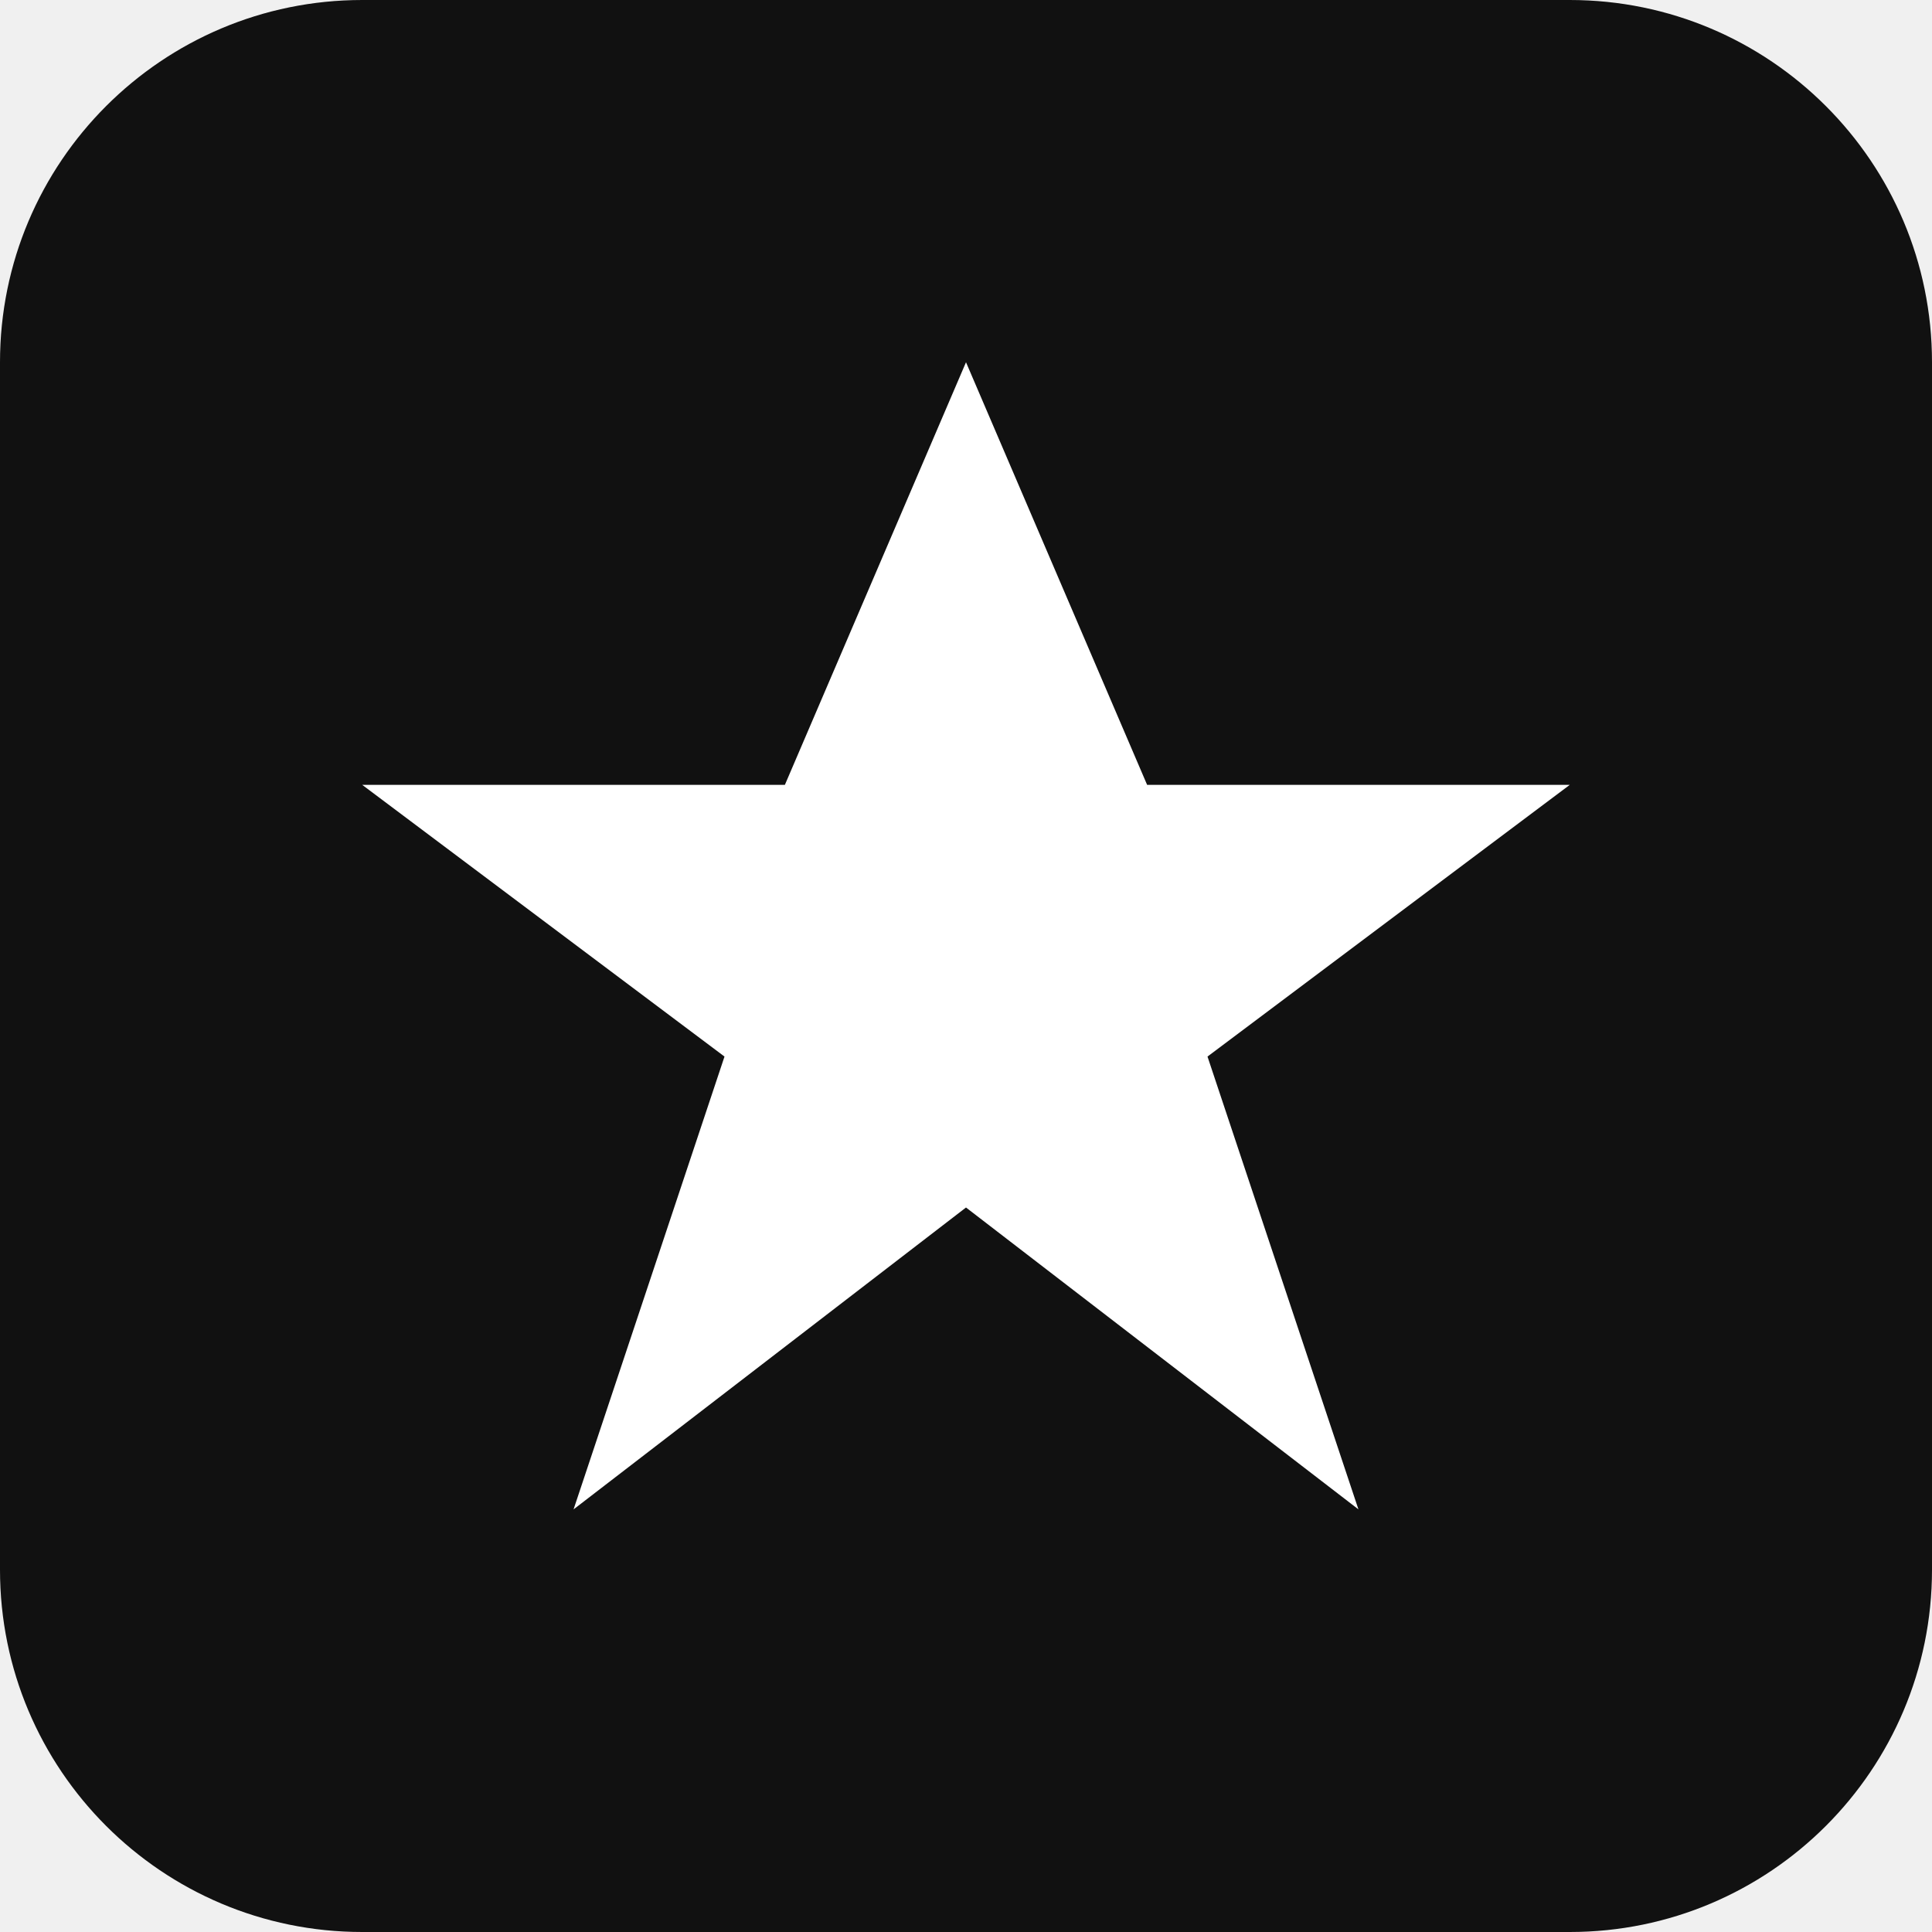
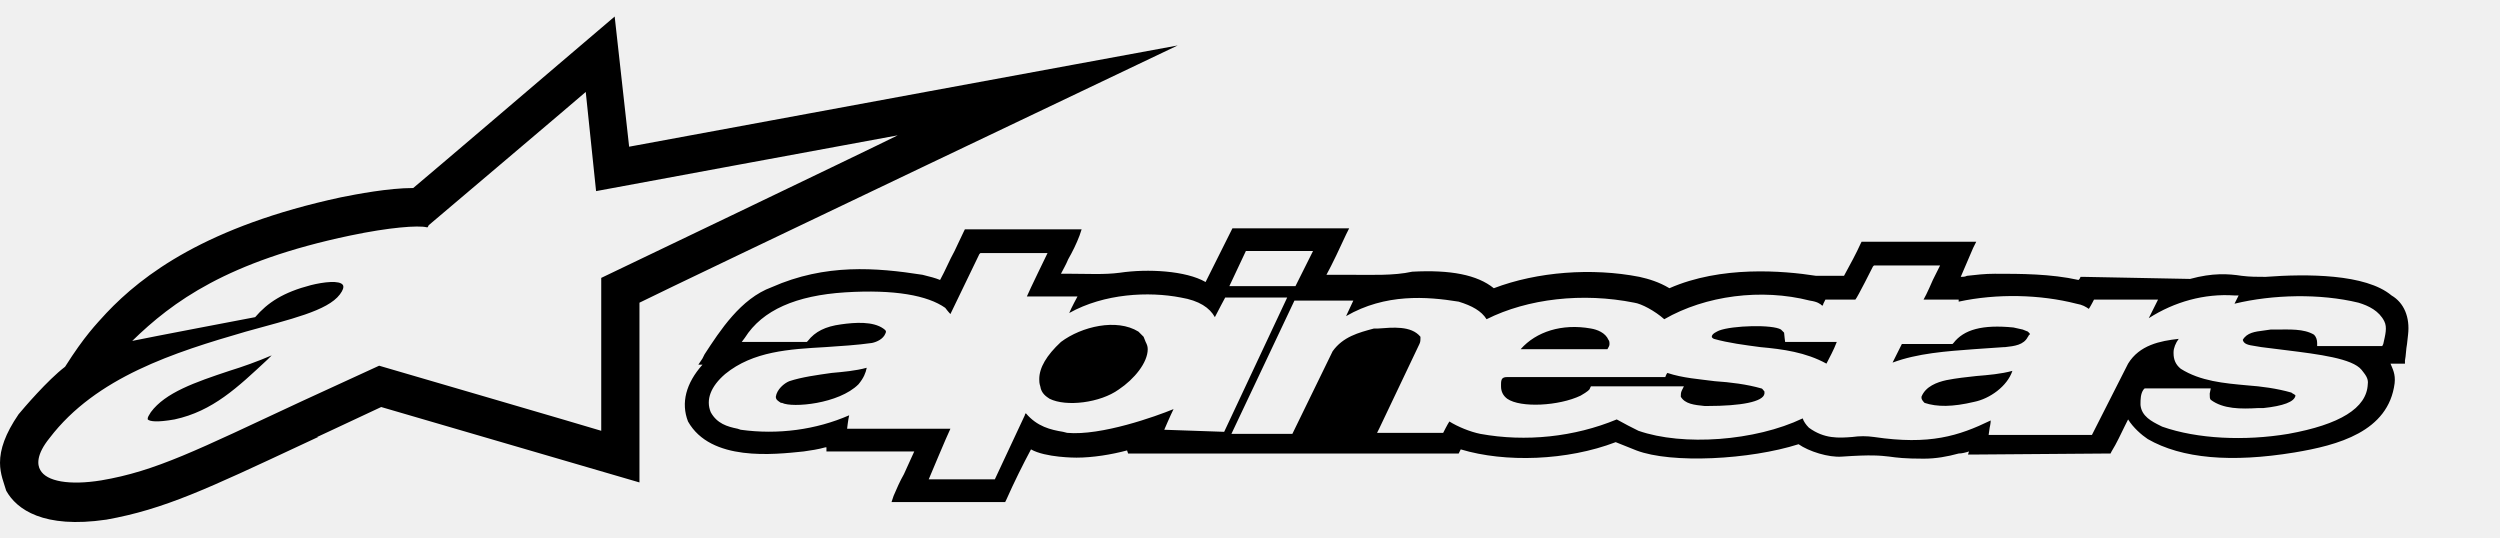
- <svg xmlns="http://www.w3.org/2000/svg" viewBox="0 0 64 64" fill="none">
-   <rect width="64" height="64" rx="12" fill="#111111" />
-   <path d="M32 12 L38 26 H52 L40 35 L45 50 L32 40 L19 50 L24 35 L12 26 H26 Z" fill="#FFFFFF" />
+ <svg xmlns="http://www.w3.org/2000/svg" version="1.1" id="Layer_1" x="0px" y="0px" viewBox="0 0 242 52" style="enable-background:new 0 0 242 52;" xml:space="preserve">
+   <path d="M22.2,35.9c1.3-0.4,2.7-0.9,4.1-1.5c-0.2,0.2-0.4,0.4-0.4,0.4c-2.9,2.7-5.3,5-9,5.8c-1.7,0.3-2.4,0.2-2.6,0c0,0,0-0.1,0-0.1  c0-0.1,0.1-0.3,0.3-0.6C16,38,18.9,37,22.2,35.9z M61.9,29.3c0,3.3,0,12.4,0,12.4l0,5c0,0-22.6-6.6-25-7.3c-5.1,2.4-6,2.8-6.2,2.9  c0.1,0,0.1,0,0.1,0l-1.5,0.7c-9.2,4.3-13.4,6.3-19,7.3c-6.1,0.9-8.7-1-9.7-2.8C0.4,46.8,0,45.9,0,44.8c0-1.3,0.5-2.8,1.8-4.7  c0.5-0.6,2.8-3.3,4.5-4.6c1.9-3,3-4.1,4-5.2c3.5-3.7,9.7-8.4,22.7-11.2c1.5-0.3,4.6-0.9,7-0.9c1.8-1.5,14.1-12,14.1-12l5.4-4.6  c0,0,1.1,9.9,1.4,12.6c5.9-1.1,53.1-9.8,53.1-9.8S65.5,27.5,61.9,29.3z M86.9,13.1c-3.3,0.6-29.2,5.4-29.2,5.4s-0.9-8.7-1-9.6  c-0.2,0.2-15.2,12.9-15.2,12.9L41.4,22l-0.1,0c-0.8-0.2-3.6,0-7.4,0.8C22,25.3,16.7,29.2,12.8,33c1.4-0.3,11.9-2.3,11.9-2.3  c1.2-1.4,2.7-2.4,5.4-3.1c1.2-0.3,2.8-0.5,3.1,0c0.1,0.2,0,0.5-0.3,0.9c-1.2,1.6-4.8,2.4-9.1,3.6c-6.9,2-14.5,4.4-19,10.3  C3.5,44,3.6,45,3.9,45.5c0.6,1.1,2.8,1.5,5.9,1c5.3-0.9,9.2-2.9,19.5-7.7c0,0,7.4-3.4,7.4-3.4s20.9,6.1,21.5,6.3  c0-0.6,0-14.8,0-14.8S83.9,14.6,86.9,13.1z M76.4,36.9c-0.5,0.2-1.2,0.8-1.3,1.5c0,0.3,0.2,0.4,0.5,0.6l0.1,0c1,0.5,5.5,0.1,7.4-1.8  c0.5-0.6,0.7-1.1,0.8-1.6c-1.1,0.3-2.3,0.4-3.4,0.5C79.1,36.3,77.6,36.5,76.4,36.9z M172.7,32.2c-0.1-0.1-0.3-0.3-0.3-0.3  c-0.8-0.5-4.7-0.4-6,0.1c-0.2,0.1-0.7,0.3-0.7,0.6c0,0.1,0.2,0.2,0.2,0.2c1.4,0.4,3,0.6,4.5,0.8c2.2,0.2,4.4,0.5,6.4,1.6  c0.3-0.6,0.7-1.3,1-2.1c-0.7,0-5,0-5,0S172.7,32.3,172.7,32.2z M188.4,36.8c-0.9,0.2-2,0.6-2.4,1.6c0,0,0,0.1,0,0.1  c0,0.2,0.2,0.4,0.3,0.5c1.2,0.4,2.7,0.4,4.8-0.1c1.5-0.3,3.2-1.5,3.7-3c-1.1,0.3-2.3,0.4-3.5,0.5C190.4,36.5,189.4,36.6,188.4,36.8z   M110.7,32.6c-0.1-0.1-0.5-0.5-0.5-0.5c-2.1-1.3-5.5-0.5-7.5,1c-1.4,1.3-2.1,2.5-2.1,3.6c0,0.2,0,0.4,0.1,0.7c0.1,0.7,0.6,1,0.9,1.2  c1.6,0.8,4.9,0.4,6.7-0.9c1.5-1,2.8-2.6,2.8-3.9c0-0.3-0.1-0.5-0.2-0.7C110.9,33.1,110.7,32.6,110.7,32.6z M233.1,32.4l-0.1,0.9  c-0.1,0.5-0.1,1.1-0.2,1.6l0,0.3l-0.3,0c-0.4,0-0.8,0-1.1,0c0.2,0.5,0.5,1,0.4,1.9c-0.6,4.7-5.5,6-9.7,6.7c-6.1,1-10.9,0.6-14.2-1.3  l0,0l0,0c-0.6-0.4-1.4-1.1-1.9-1.9c-0.1,0.2-0.2,0.4-0.3,0.6c-0.4,0.8-0.8,1.7-1.3,2.5l-0.1,0.2h-0.2L191,44c0,0-0.5,0-0.5,0  l0.1-0.3c-0.3,0.1-0.7,0.2-1,0.2c-1.1,0.3-2.2,0.5-3.4,0.5c-1.8,0-2.6-0.1-3.3-0.2c-0.9-0.1-1.7-0.2-4.6,0c-1.3,0.1-3.2-0.5-4.2-1.2  c-4.7,1.5-12.3,1.9-15.7,0.6l-2-0.8c-4.7,1.8-10.7,2-15,0.7l-0.1,0.2l-0.1,0.2H141l-23.3,0l-8.2,0h-0.3l-0.1-0.3  c-1.5,0.4-3.3,0.7-4.9,0.7c-0.1,0-3,0-4.4-0.8c-0.8,1.5-1.6,3.1-2.4,4.9l-0.1,0.2h-0.3H86.9h-0.6l0.2-0.6c0.3-0.7,0.6-1.4,1-2.1  c0.3-0.7,0.7-1.5,1-2.2l-1.9,0c-1.7,0-3.5,0-6.2,0c0,0-0.4,0-0.4,0l0-0.4v0l-0.1,0c-0.7,0.2-1.4,0.3-2.1,0.4c-2.9,0.3-9,1-11.2-2.9  l0,0l0,0c-0.7-1.8-0.2-3.7,1.4-5.5c-0.2,0-0.4,0-0.4,0l0.4-0.6l0.2-0.4c1.5-2.3,3.5-5.4,6.5-6.5c5.2-2.3,10.1-1.9,14.6-1.2  c0.8,0.2,1.2,0.3,1.7,0.5c0.5-0.9,0.9-1.9,1.4-2.8c0.3-0.6,0.6-1.3,0.9-1.9l0.1-0.2h0.3l10.4,0h0.6l-0.2,0.6  c-0.3,0.8-0.7,1.6-1.1,2.3c-0.2,0.5-0.5,1-0.7,1.4c0.3,0,0.7,0,1,0c1.6,0,3.2,0.1,4.7-0.1c2.7-0.4,6.4-0.2,8.3,0.9l2.5-5l0.1-0.2  h0.3l10.3,0l0.7,0l-0.3,0.6c-0.5,1.1-1.4,3-1.9,3.9c0.7,0,1.4,0,2.2,0c2.1,0,4.3,0.1,6.1-0.3l0,0l0,0c3.7-0.2,6.3,0.3,7.9,1.6  c4.2-1.6,9.5-2,14.1-1.1c0.9,0.2,1.9,0.5,2.9,1.1c5-2.2,11-1.7,14.2-1.2l2.7,0c0.6-1.1,1.2-2.2,1.6-3.1l0.1-0.2h0.3h7.4h2.8h0.6  L191,24c-0.2,0.5-0.4,0.9-0.6,1.4c-0.2,0.5-0.4,0.9-0.6,1.4c0.2,0,0.4,0,0.6-0.1c0.9-0.1,1.7-0.2,2.7-0.2c2.5,0,5.4,0,8.1,0.6  l0.1-0.1l0.1-0.2l0.3,0L212,27c2.2-0.6,3.7-0.5,5-0.3c0.8,0.1,1.5,0.1,2.3,0.1c4-0.3,9.7-0.3,12.2,1.8  C232.7,29.3,233.3,30.7,233.1,32.4z M119,27.7h6.4l1.7-3.4l-0.4,0l-6.1,0L119,27.7z M118.5,41.8l6.1-13l-6,0c0,0-0.7,1.3-1,1.9  c-0.5-0.9-1.5-1.6-3.3-1.9c-3.1-0.6-7.4-0.4-10.8,1.5c0.2-0.5,0.8-1.6,0.8-1.6s-4.2,0-4.9,0c0.2-0.5,2-4.2,2-4.2l-0.4,0l-0.3,0  l-5.8,0l-0.1,0.1c0,0-2.5,5.2-2.8,5.8c-0.2-0.2-0.5-0.6-0.5-0.6c-1.7-1.2-4.9-1.8-9.7-1.5c-4.7,0.3-8,1.7-9.7,4.4l-0.3,0.4l6.3,0  l0.1-0.1c0.7-0.9,1.7-1.4,3.2-1.6c1.4-0.2,3.1-0.3,4.1,0.4c0.3,0.2,0.3,0.3,0.2,0.5c-0.2,0.5-0.8,0.8-1.3,0.9  c-1.4,0.2-3,0.3-4.5,0.4c-3.5,0.2-7,0.4-9.7,2.6c-1.4,1.2-1.9,2.5-1.4,3.7c0.6,1.1,1.6,1.4,2.6,1.6l0.3,0.1c3.6,0.5,7.3,0,10.5-1.4  c-0.1,0.4-0.2,1.3-0.2,1.3l0.3,0c0,0,8.9,0,9.7,0c-0.3,0.6-2.1,4.9-2.1,4.9l0.4,0h6l2.9-6.2c0,0,0-0.1,0.1-0.2  c1.1,1.3,2.4,1.6,3.6,1.8l0.4,0.1c3.3,0.3,8.6-1.6,10.3-2.3c-0.3,0.6-0.9,2-0.9,2L118.5,41.8z M230.8,31.1c-0.5-1-1.5-1.5-2.5-1.8  c-3.7-0.9-8.3-0.8-12,0.1c0,0,0.4-0.8,0.4-0.8l-0.4,0c-2.9-0.2-5.8,0.6-8.3,2.2c0.3-0.6,0.9-1.8,0.9-1.8h-6.2c0,0-0.3,0.6-0.5,0.9  c-0.3-0.2-0.6-0.4-1.2-0.5c-3.5-0.9-7.7-1-11.4-0.2c0-0.1,0-0.2,0-0.2h-1.6c0,0-1.1,0-1.8,0c0.3-0.5,0.9-1.9,0.9-1.9l0.7-1.4l-0.4,0  l-6,0l-0.1,0.1c0,0-1.5,3-1.7,3.2c-0.3,0-2.9,0-2.9,0l-0.2,0.4c0,0,0,0.1-0.1,0.2c-0.2-0.2-0.5-0.4-1.2-0.5  c-4.7-1.2-10.1-0.5-14.1,1.8c-0.9-0.8-2.2-1.5-2.9-1.6c-5-1-10.3-0.4-14.3,1.6c-0.5-0.8-1.4-1.3-2.7-1.7c-3.1-0.5-7.1-0.8-10.9,1.4  c0.1-0.2,0.7-1.5,0.7-1.5l-0.4,0l-5.3,0l-6.1,12.9l5.9,0L129,34c1-1.4,2.5-1.8,4-2.2c0,0,0.4,0,0.4,0c1.4-0.1,3.2-0.3,4.1,0.8  c0,0.1,0,0.1,0,0.2c0,0.1,0,0.3-0.1,0.5c0,0-3.9,8.2-3.9,8.2l-0.2,0.4h6.4c0,0,0.4-0.8,0.6-1.1c0.8,0.5,2,1,3,1.2  c4.4,0.8,9.1,0.3,13.2-1.4c0.7,0.4,1.5,0.8,2.1,1.1c4.3,1.5,11.3,1,15.9-1.2c0.1,0.3,0.3,0.6,0.6,0.9c1.5,1.1,2.9,1,4.2,0.9  c0.7-0.1,1.4-0.1,2.1,0c5.4,0.8,8.2-0.1,11.3-1.6c0,0.3-0.1,0.7-0.1,0.7l-0.1,0.7l0.3,0l9.7,0l3.5-6.9c1.1-1.8,3.1-2.2,4.9-2.4  c-0.3,0.4-0.5,0.9-0.5,1.3c0,0,0,0.1,0,0.1c0,0.6,0.2,1.1,0.7,1.5c1.9,1.2,4.2,1.4,6.4,1.6c1.4,0.1,2.9,0.3,4.3,0.7  c0.1,0.1,0.4,0.2,0.4,0.3c0,0,0,0,0,0c-0.1,0.6-1.2,1-3.1,1.2l-0.5,0c-1.7,0.1-3.4,0.1-4.6-0.8c-0.1-0.1-0.1-0.3-0.1-0.6l0.1-0.5  l-0.3,0h-6.1l-0.1,0.1c-0.3,0.4-0.3,1-0.3,1.4v0.1c0.1,1.1,1.1,1.6,1.9,2l0.2,0.1c3.4,1.2,8,1.4,12.2,0.7c5-0.9,7.6-2.5,7.7-4.8  c0.1-0.6-0.3-1-0.6-1.4c-0.9-1.1-4.1-1.5-7.3-1.9l-2.4-0.3c0,0-0.6-0.1-0.6-0.1c-0.7-0.1-1.1-0.2-1.2-0.6c0.4-0.7,1.2-0.8,2-0.9  l0.7-0.1c0,0,0.5,0,0.5,0c1.3,0,2.7-0.1,3.7,0.5c0.2,0.2,0.3,0.5,0.3,0.8l0,0.3h6.3l0.1-0.2C230.9,32.4,231.1,31.7,230.8,31.1z   M196.3,32.1c0,0-0.5-0.2-0.5-0.2c0,0-0.9-0.2-0.9-0.2c-3-0.3-4.8,0.2-5.8,1.5l-0.1,0.1c0,0-4.6,0-4.9,0c-0.1,0.2-0.8,1.6-0.9,1.8  c2.4-0.9,5.2-1.1,7.9-1.3c0,0,2.9-0.2,2.9-0.2l0.1,0c0.9-0.1,1.8-0.2,2.2-1c0,0,0.1-0.1,0.1-0.2C196.6,32.4,196.5,32.3,196.3,32.1z   M155.8,33.3c0-0.1,0-0.3-0.1-0.4c-0.3-0.7-1.1-1-1.7-1.1c-2.8-0.5-5.3,0.3-6.8,2c1,0,8.1,0,8.4,0C155.7,33.6,155.8,33.5,155.8,33.3  z M170.5,37.6c-1.4-0.4-3-0.6-4.5-0.7c-1.5-0.2-3.1-0.3-4.6-0.8c-0.1,0.1-0.2,0.4-0.2,0.4h-0.1c0,0-15.2,0-15.2,0  c-0.5,0-0.6,0.2-0.6,0.7c0,0,0,0.2,0,0.2c0,0.5,0.2,0.9,0.6,1.2c1.3,0.9,5,0.7,7.1-0.3c0.7-0.4,0.9-0.6,0.9-0.7l0.1-0.2l9,0  l-0.2,0.4c-0.1,0.2-0.1,0.4-0.1,0.6c0.4,0.7,1.3,0.8,2.3,0.9c0,0,0.3,0,0.3,0c3.2,0,5.4-0.4,5.5-1.2c0,0,0-0.1,0-0.1  c0,0,0-0.1,0-0.1C170.7,37.8,170.6,37.6,170.5,37.6z" />
</svg>
